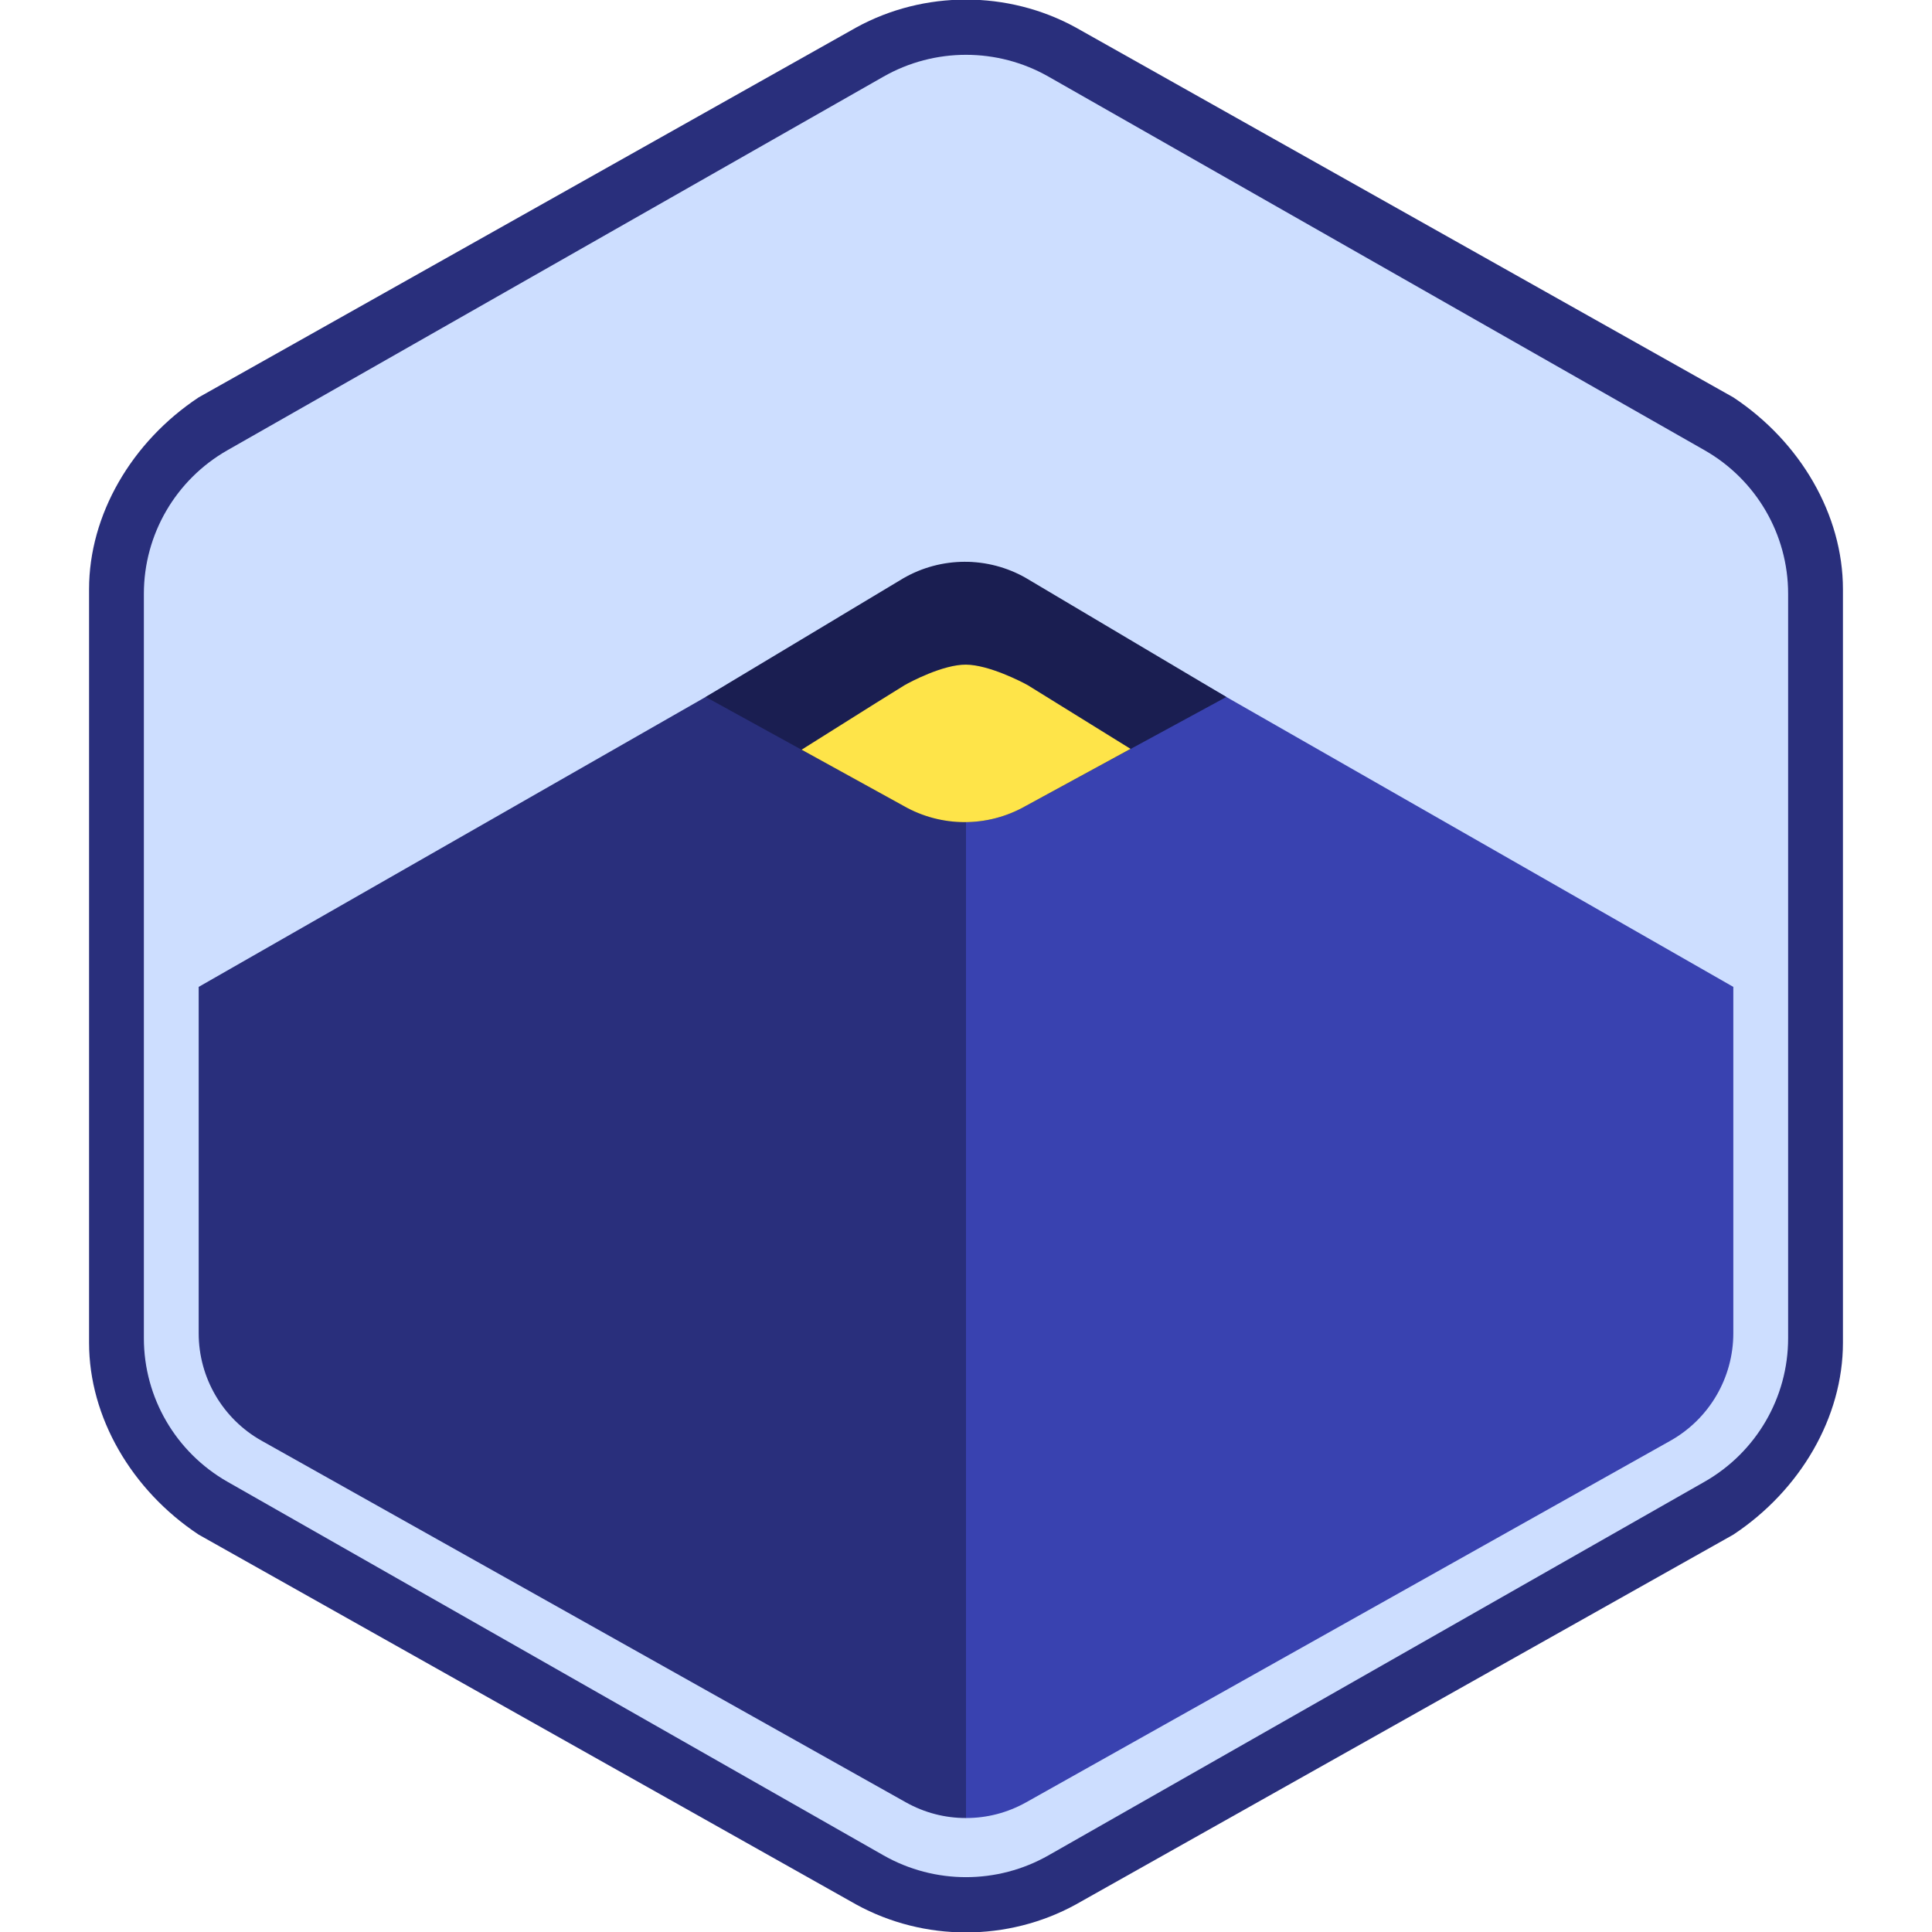
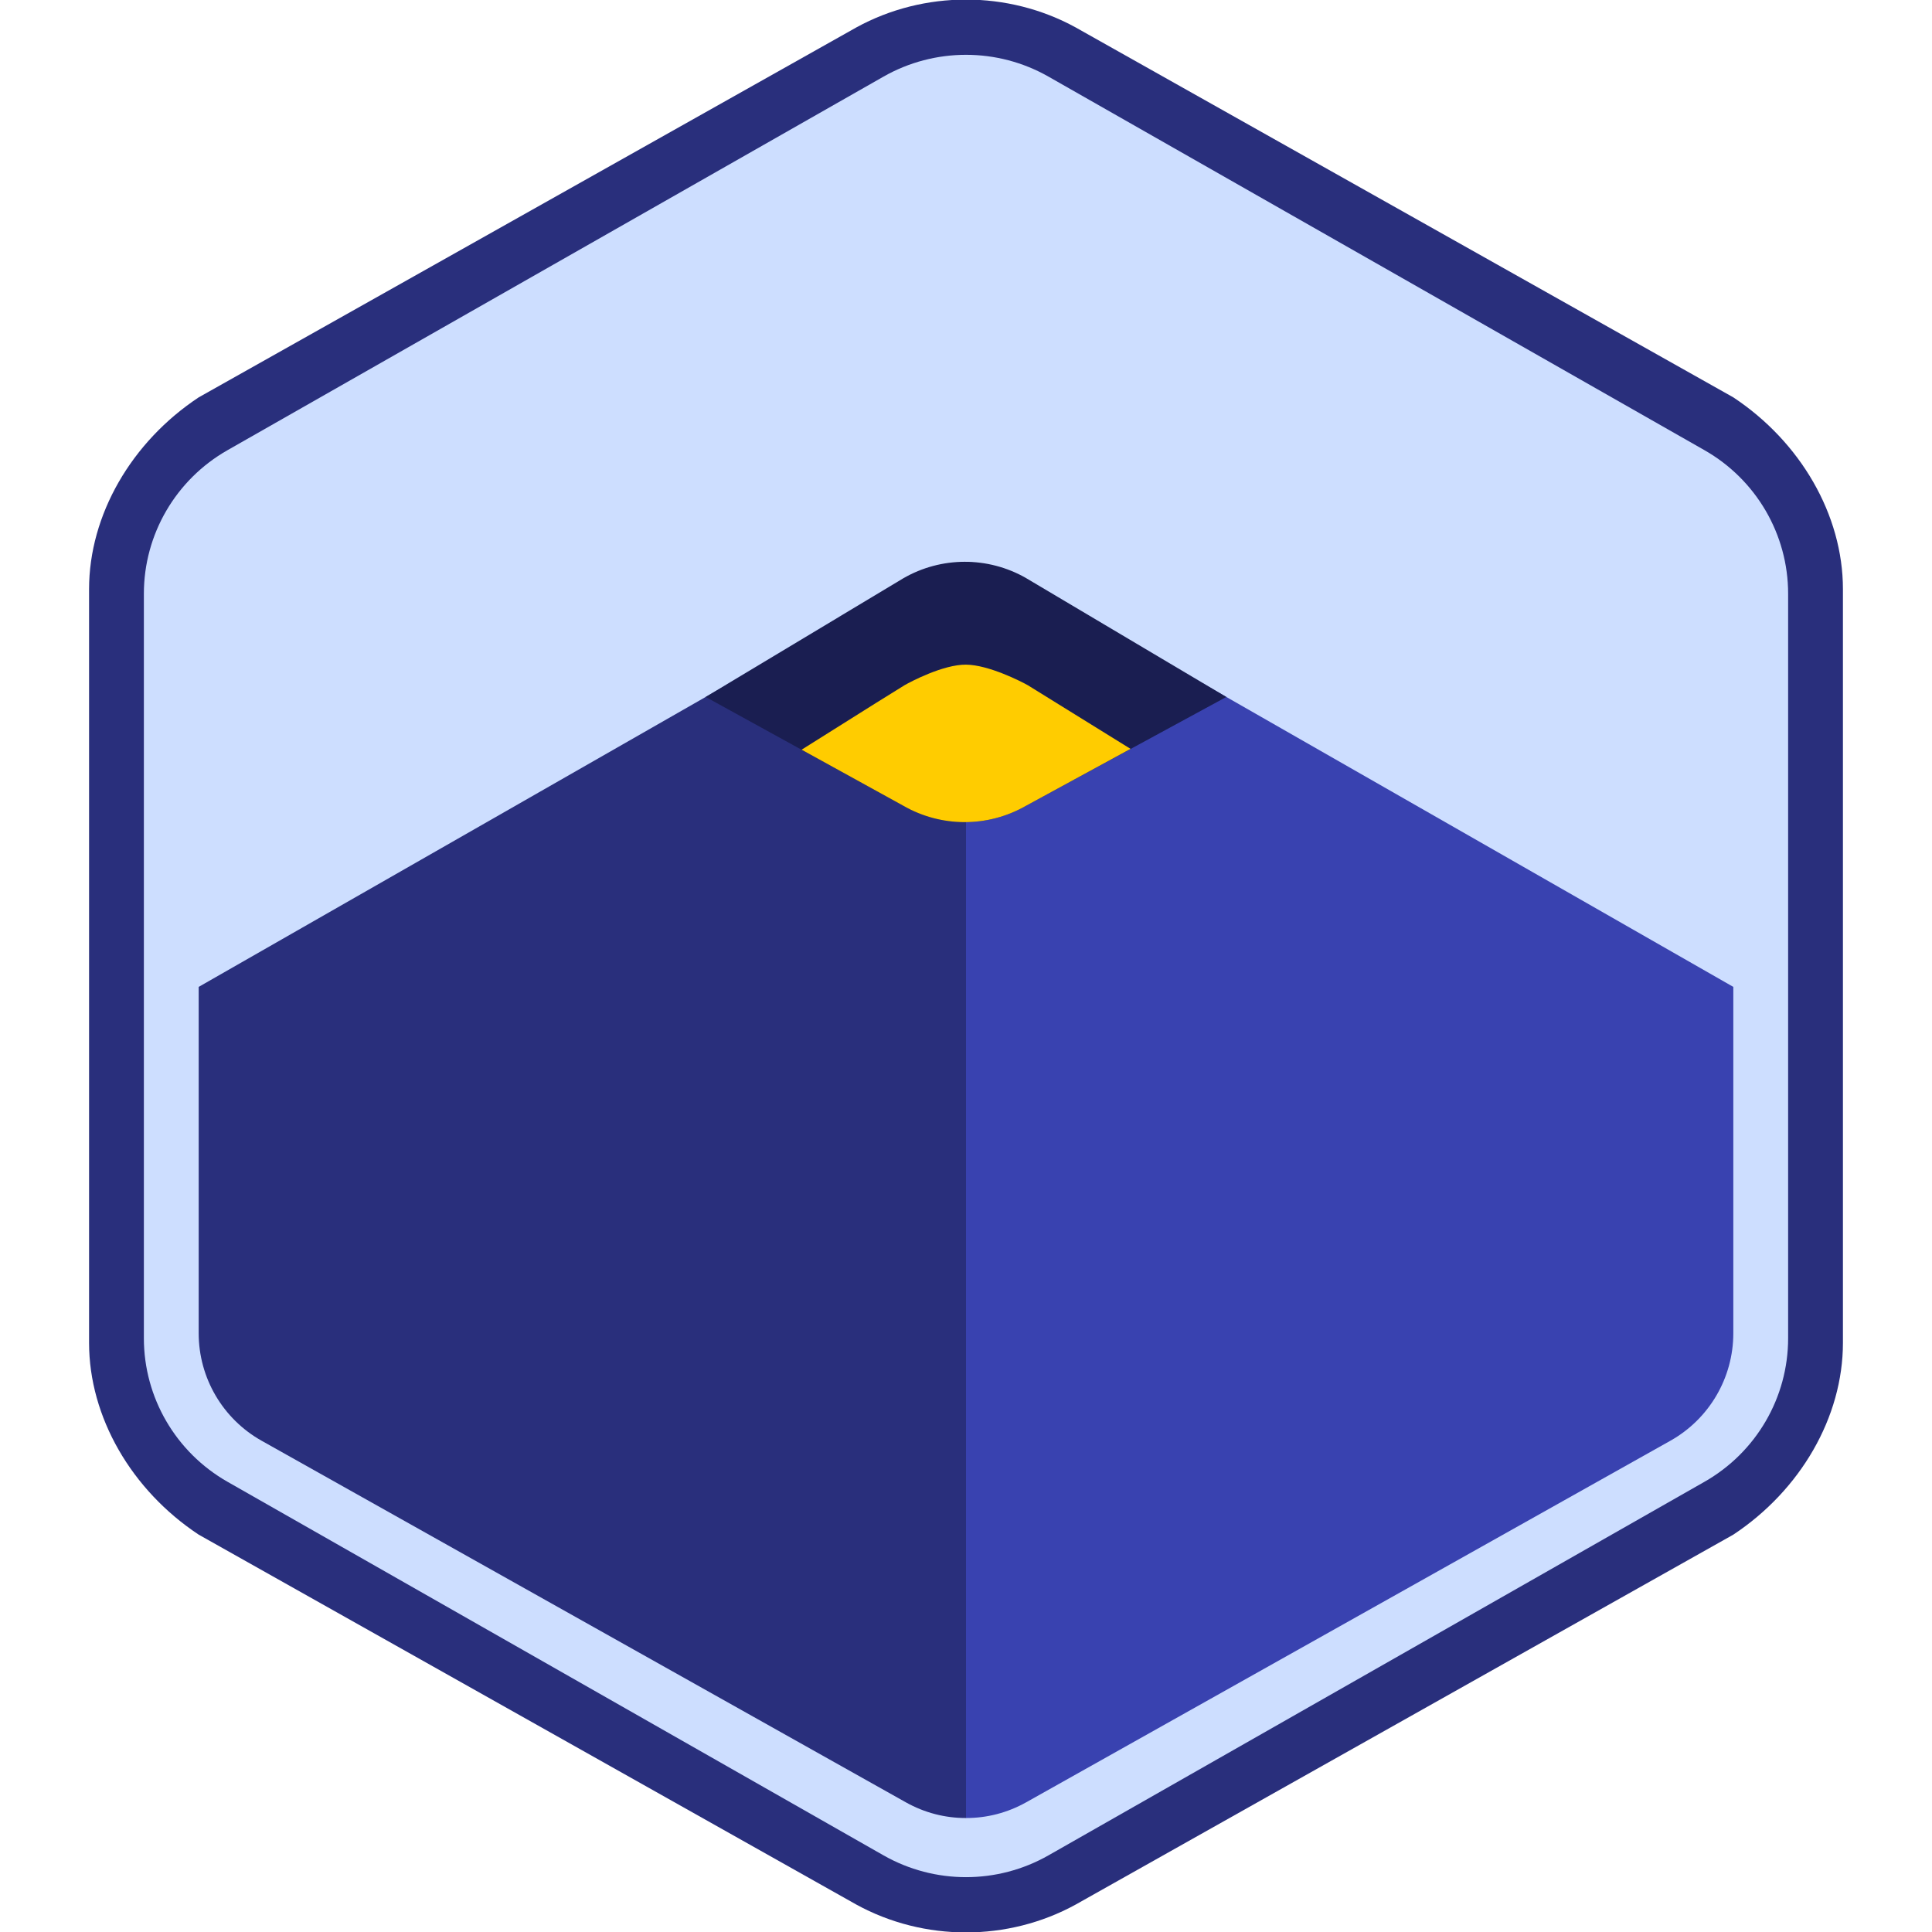
<svg xmlns="http://www.w3.org/2000/svg" height="90" viewBox="0 0 128 141" width="90">
  <g fill="none">
    <path d="m56 2-48 27c-4.896 3.243-8 8.57-8 14v55c0 5.43 3.104 10.757 8 14l48 27c4.946 2.708 11.054 2.708 16 0l48-27c4.896-3.243 8-8.57 8-14v-55c0-5.43-3.104-10.757-8-14l-48-27c-4.946-2.708-11.054-2.708-16 0z" fill="#292f7c" />
    <path d="m70.024 5.594 47.871 27.261c3.775 2.15 6.105 6.147 6.105 10.475v54.338c0 4.328-2.329 8.326-6.105 10.475l-47.871 27.261c-3.732 2.125-8.316 2.125-12.048 0l-47.871-27.261c-3.775-2.15-6.105-6.147-6.105-10.475v-54.338c0-4.328 2.329-8.326 6.105-10.475l47.871-27.261c3.732-2.125 8.316-2.125 12.048 0z" fill="#cddeff" />
    <path d="m64 127.744v-22.531-10.57-22.619c0-7.188 0-14.376 0-21.563 0-4.547 0-6.097 0-9.43-1.543 0-3.083.732-4.468 1.524l-51.532 29.47v25.275c0 3.254 1.757 6.255 4.595 7.848l47.005 26.382c1.373.771 2.876 1.155 4.4 1.152 0-1.836 0-3.045 0-4.938z" fill="#292f7c" />
    <path d="m120 127.744v-22.531-10.57-22.619c0-7.188 0-14.376 0-21.563 0-4.547 0-6.097 0-9.43-1.543 0-3.083.732-4.468 1.524l-51.532 29.47v25.275c0 3.254 1.757 6.255 4.595 7.848l47.005 26.382c1.373.771 2.876 1.155 4.4 1.152 0-1.836 0-3.045 0-4.938z" fill="#3942b0" transform="matrix(-1 0 0 1 184 0)" />
    <path d="m68.375 42.184 14.625 8.681-14.674 7.972c-2.759 1.56-6.137 1.55-8.887-.025l-14.438-7.947 14.421-8.659c2.768-1.6 6.179-1.608 8.955-.022z" fill="#1a1e51" />
-     <path d="m68.507 50.006c.319.196 2.82 1.745 7.501 4.647l-7.682 4.184c-2.759 1.56-6.137 1.55-8.887-.025l-7.436-4.098c4.737-2.981 7.242-4.55 7.515-4.708.41-.237 2.81-1.513 4.482-1.499 1.672.015 4.074 1.255 4.507 1.499z" fill="#fee449" />
+     <path d="m68.507 50.006c.319.196 2.82 1.745 7.501 4.647l-7.682 4.184c-2.759 1.56-6.137 1.55-8.887-.025l-7.436-4.098c4.737-2.981 7.242-4.55 7.515-4.708.41-.237 2.81-1.513 4.482-1.499 1.672.015 4.074 1.255 4.507 1.499z" fill="#FFCC00" />
  </g>
</svg>
